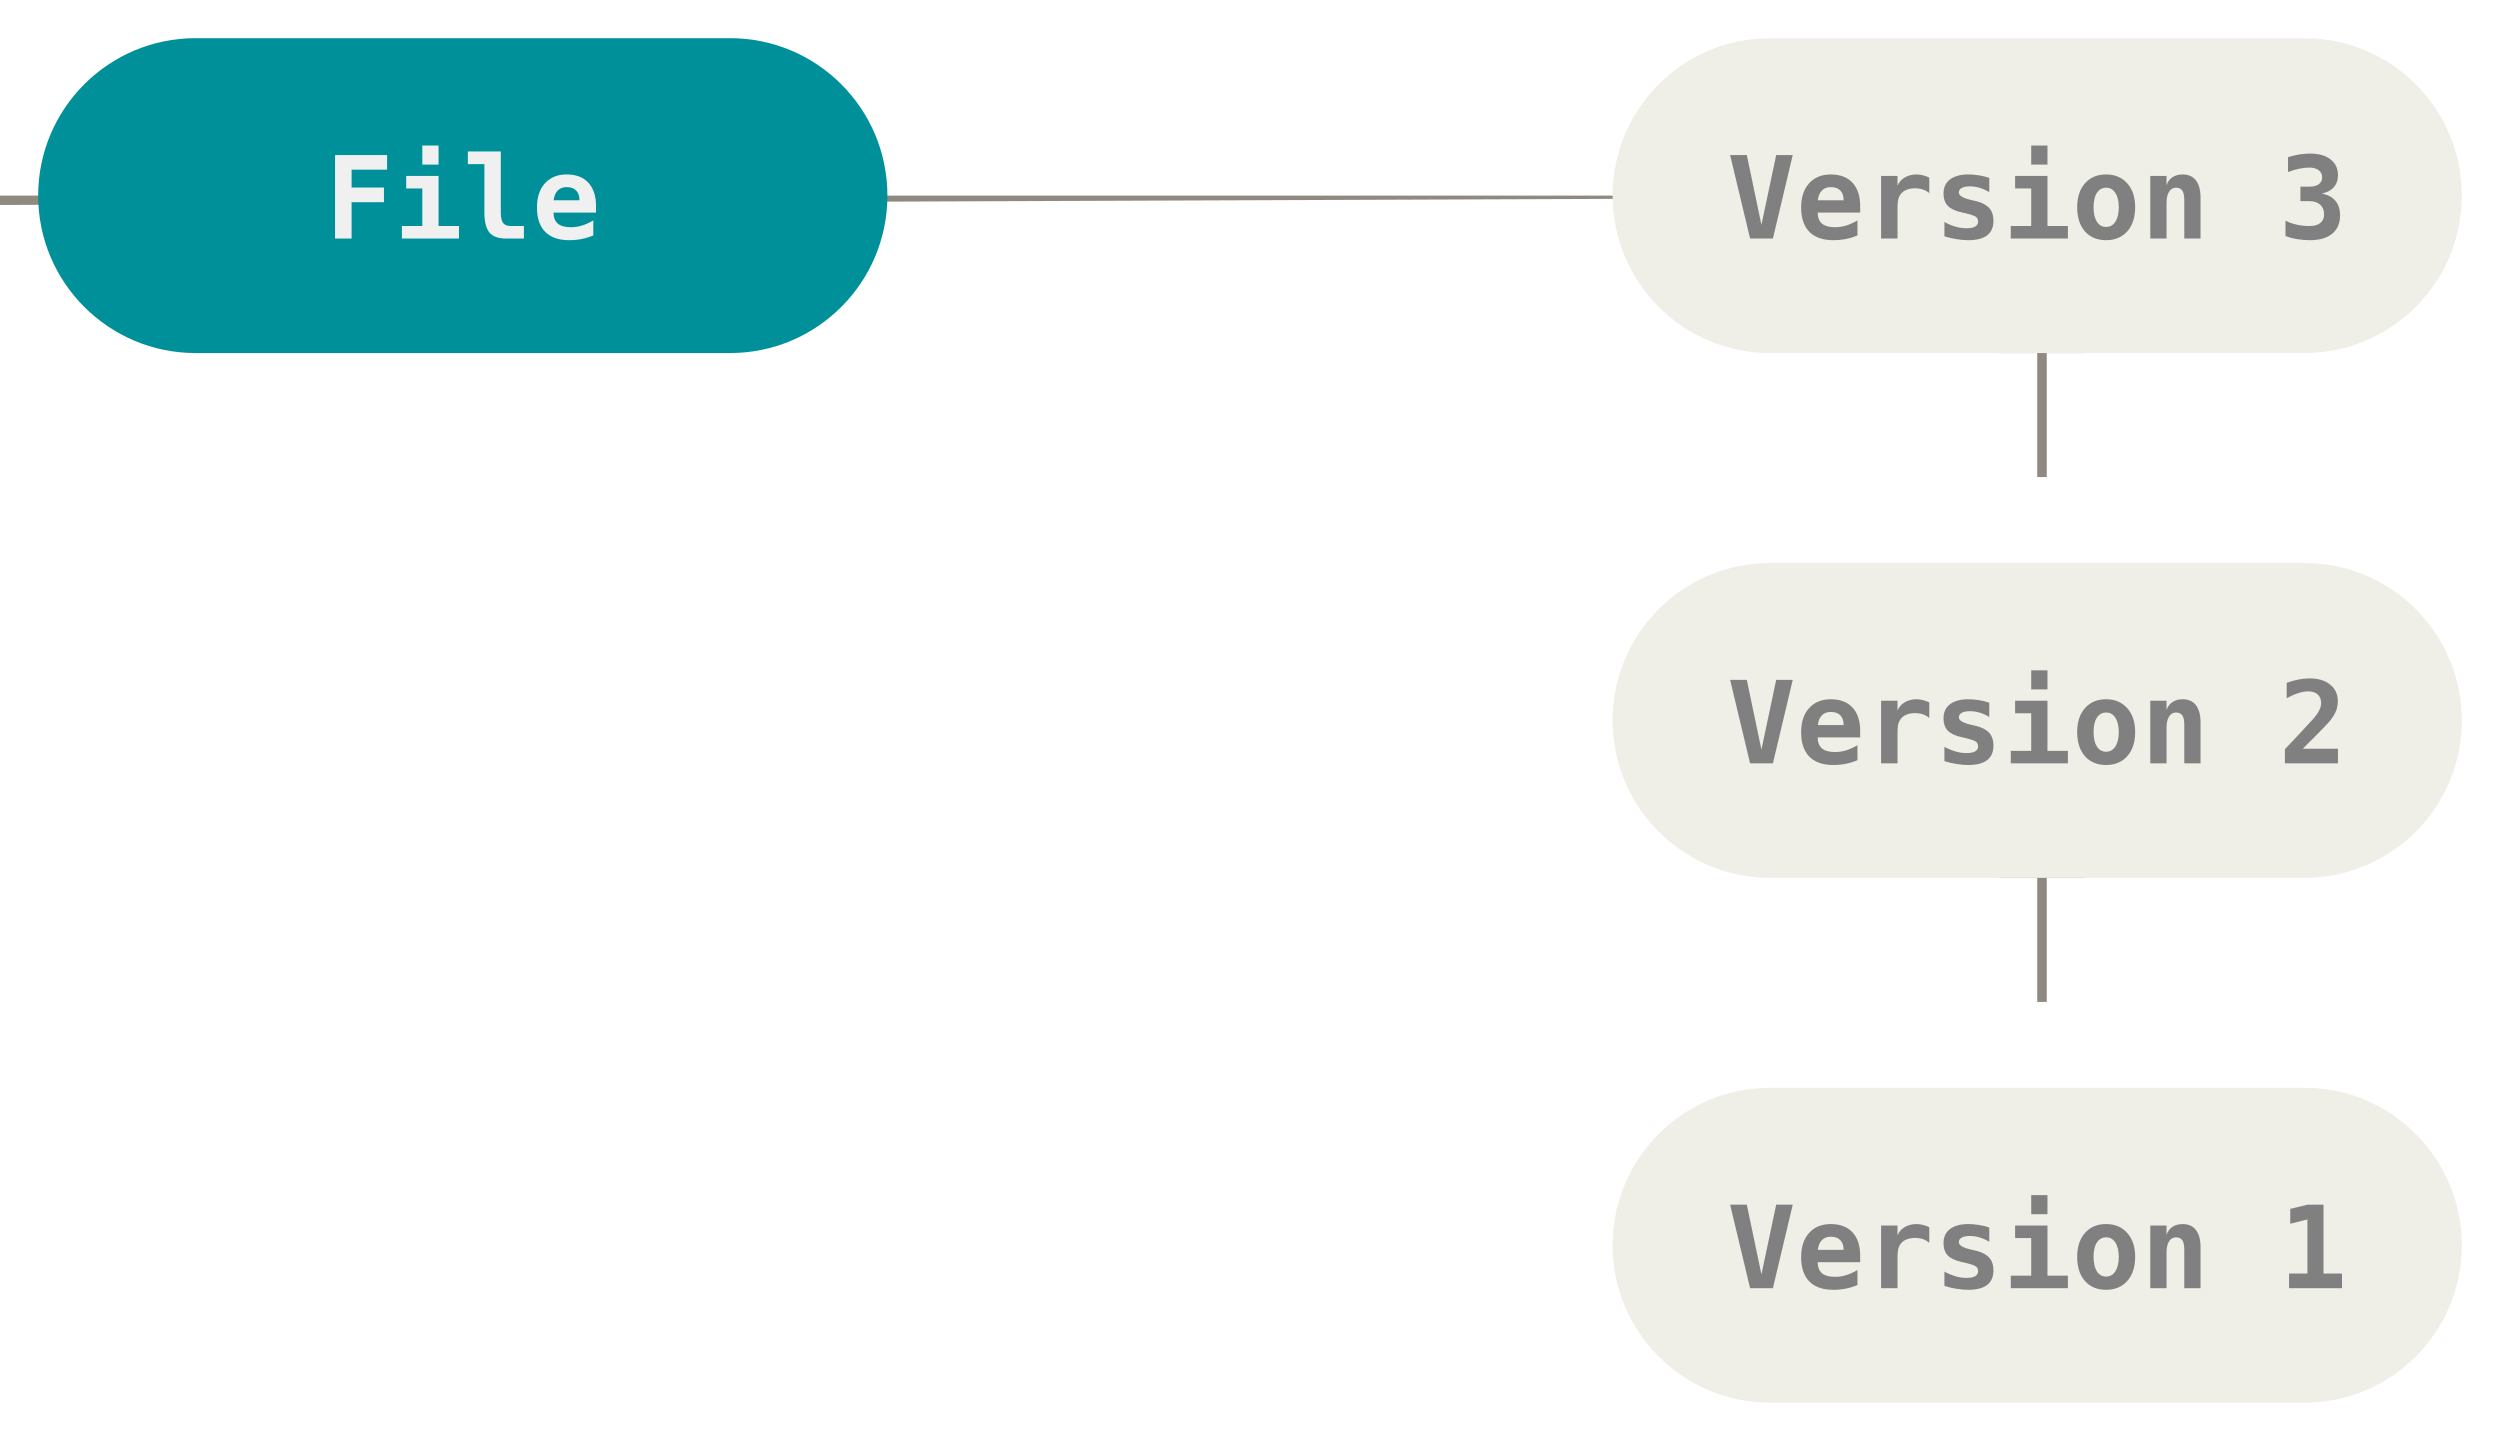
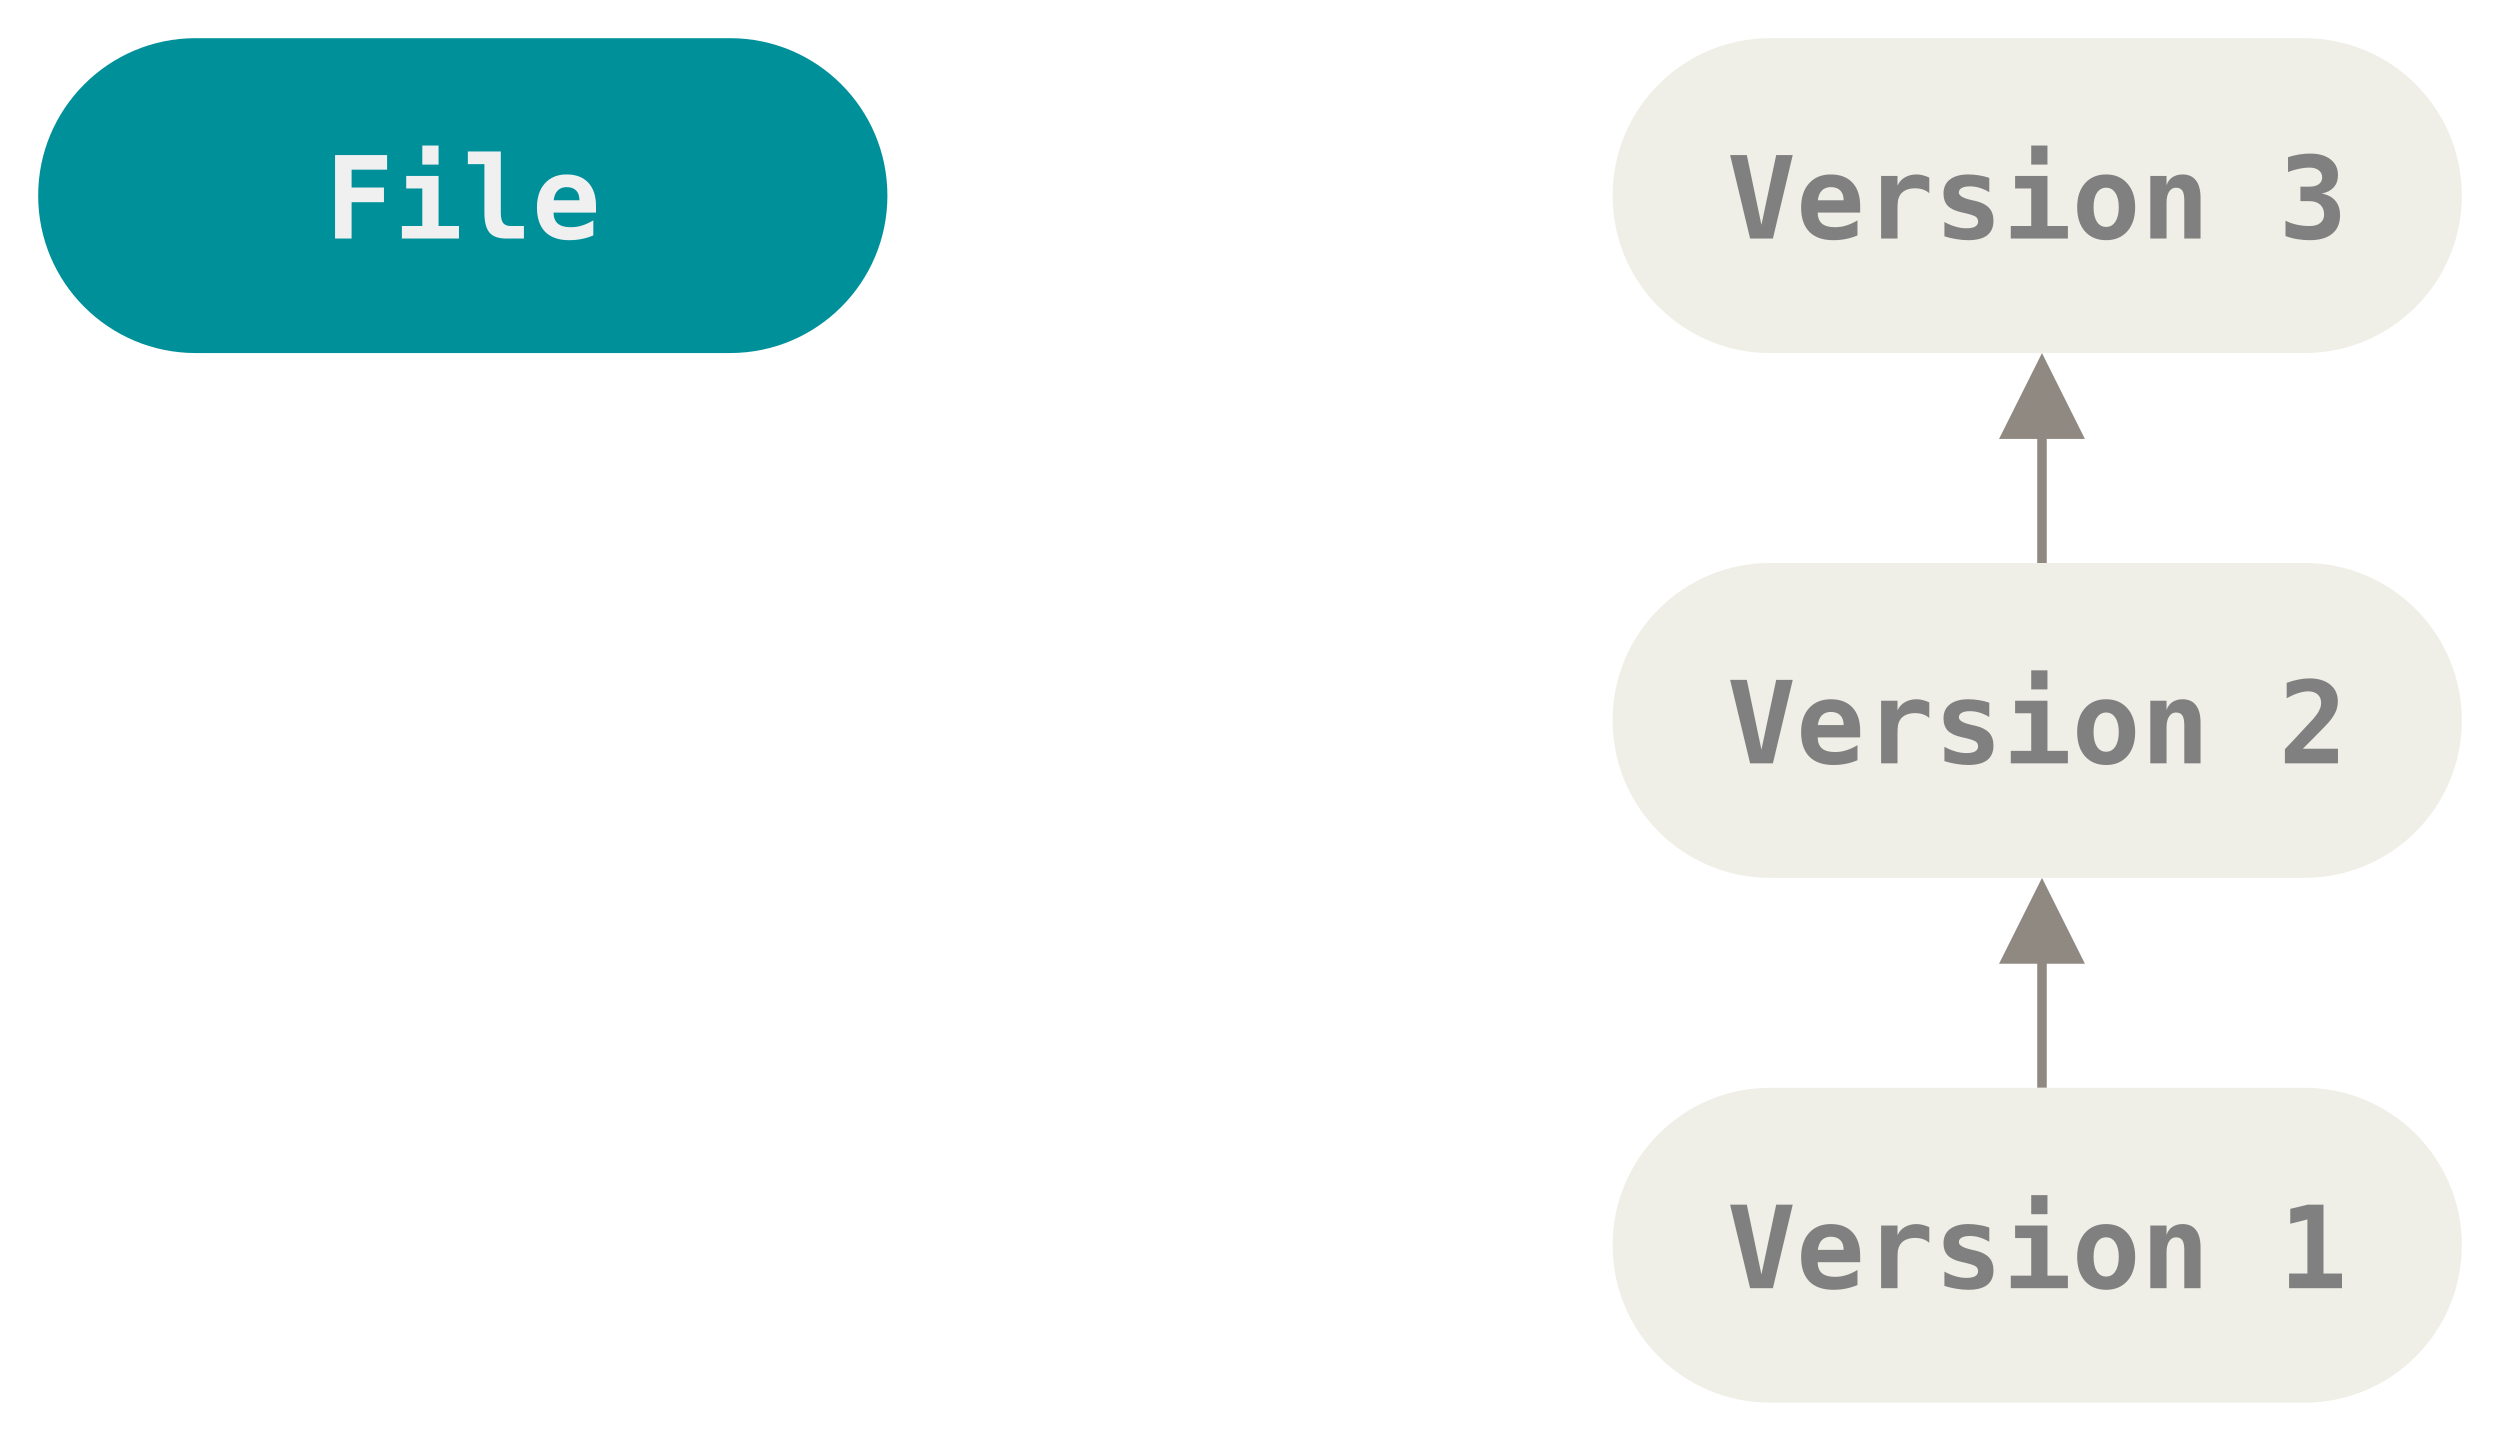
<svg xmlns="http://www.w3.org/2000/svg" version="1.1" width="524" height="302" viewBox="0 0 262 151">
-   <path d="m258 20.5h-263v1h--263v4l9-4.5-9-4.5z" fill="#8f8981" />
-   <path d="m213.5 37v13h1v-13h4l-4.5-9-4.5 9z" fill="#8f8981" />
-   <path d="m213.5 92v13h1v-13h4l-4.5-9-4.5 9z" fill="#8f8981" />
+   <path d="m-5 20.5h--263v1h-263v4l9-4.5-9-4.5v4z" fill="#8f8981" />
+   <path d="m213.5 46v13h1v-13h4l-4.5-9-4.5 9h4z" fill="#8f8981" />
+   <path d="m213.5 101v13h1v-13h4l-4.5-9-4.5 9h4z" fill="#8f8981" />
  <g>
    <rect x="4" y="4" width="89" height="33" rx="16.5" ry="16.5" fill="#00909a" />
    <text font-size="12px" font-weight="700" font-family="'JetBrains Mono', 'Source Code Pro', monospace" text-anchor="middle">
      <tspan x="48.5" y="25" fill="#f0f0f0">File</tspan>
    </text>
  </g>
  <g>
    <rect x="169" y="4" width="89" height="33" rx="16.5" ry="16.5" fill="#efefe7" />
    <text font-size="12px" font-weight="700" font-family="'JetBrains Mono', 'Source Code Pro', monospace" text-anchor="middle">
      <tspan x="213.5" y="25" fill="gray">Version 3</tspan>
    </text>
  </g>
  <g>
    <rect x="169" y="59" width="89" height="33" rx="16.5" ry="16.5" fill="#efefe7" />
    <text font-size="12px" font-weight="700" font-family="'JetBrains Mono', 'Source Code Pro', monospace" text-anchor="middle">
      <tspan x="213.5" y="80" fill="gray">Version 2</tspan>
    </text>
  </g>
  <g>
    <rect x="169" y="114" width="89" height="33" rx="16.5" ry="16.5" fill="#efefe7" />
    <text font-size="12px" font-weight="700" font-family="'JetBrains Mono', 'Source Code Pro', monospace" text-anchor="middle">
      <tspan x="213.5" y="135" fill="gray">Version 1</tspan>
    </text>
  </g>
</svg>
